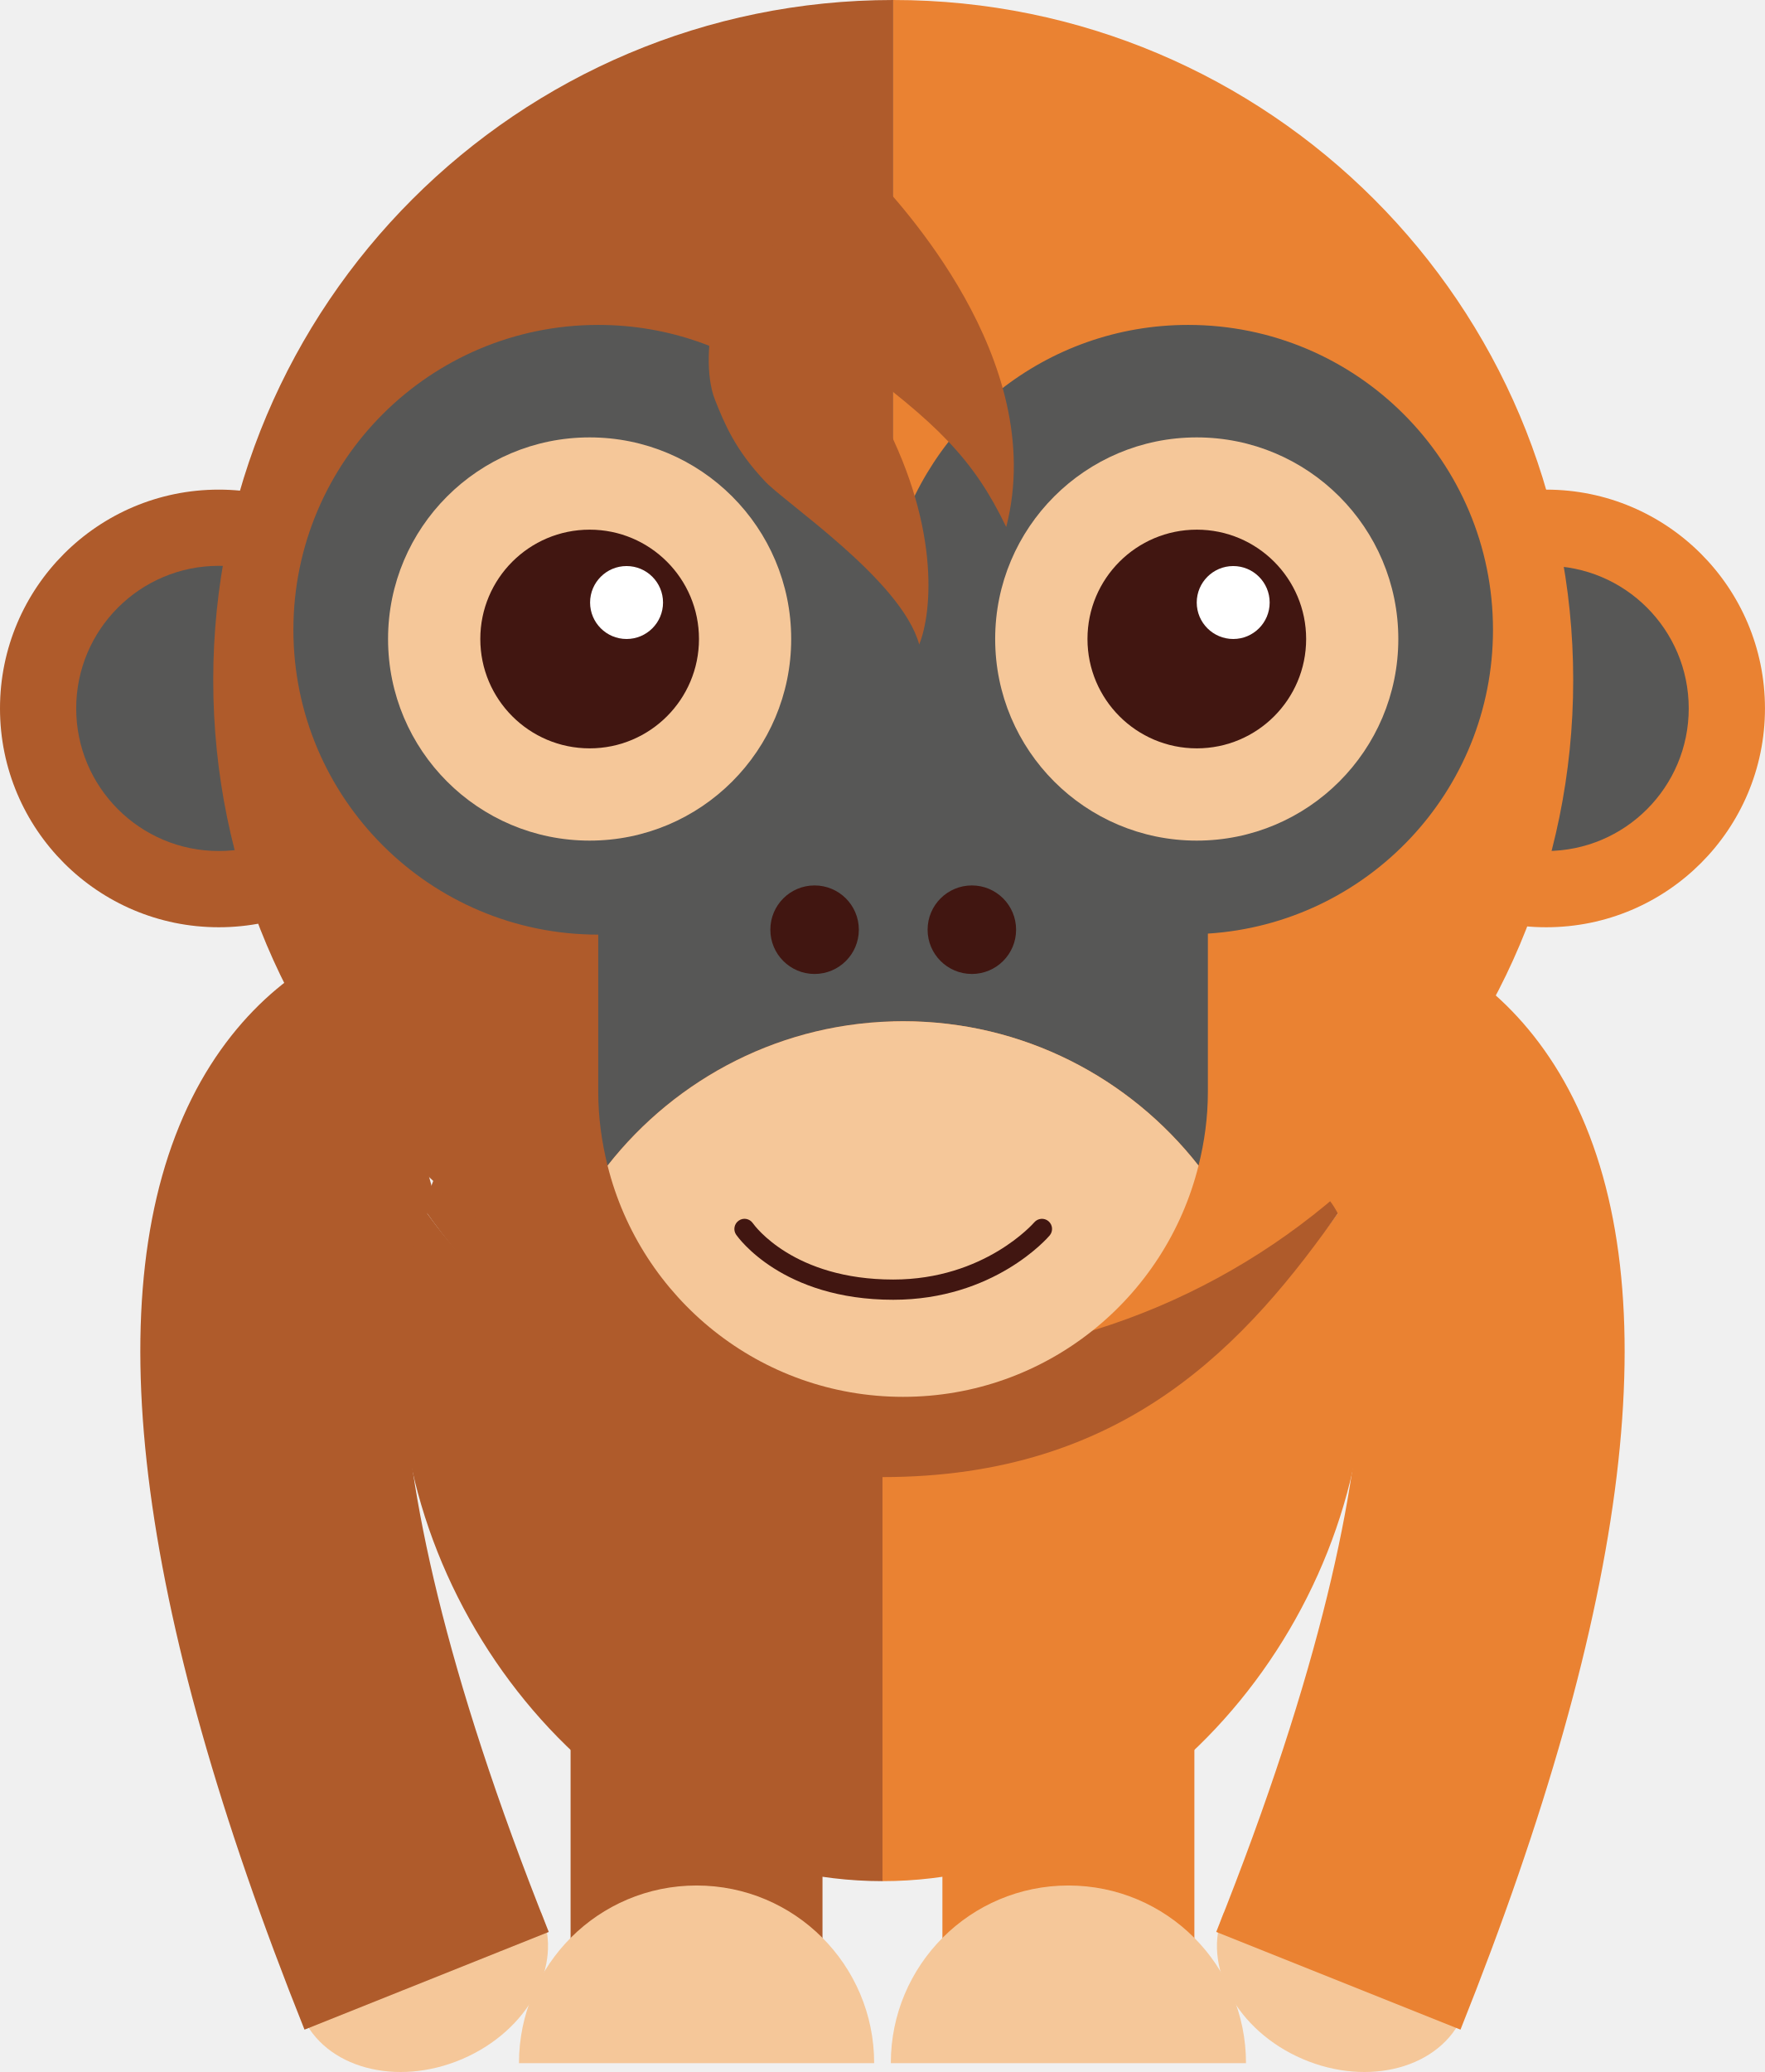
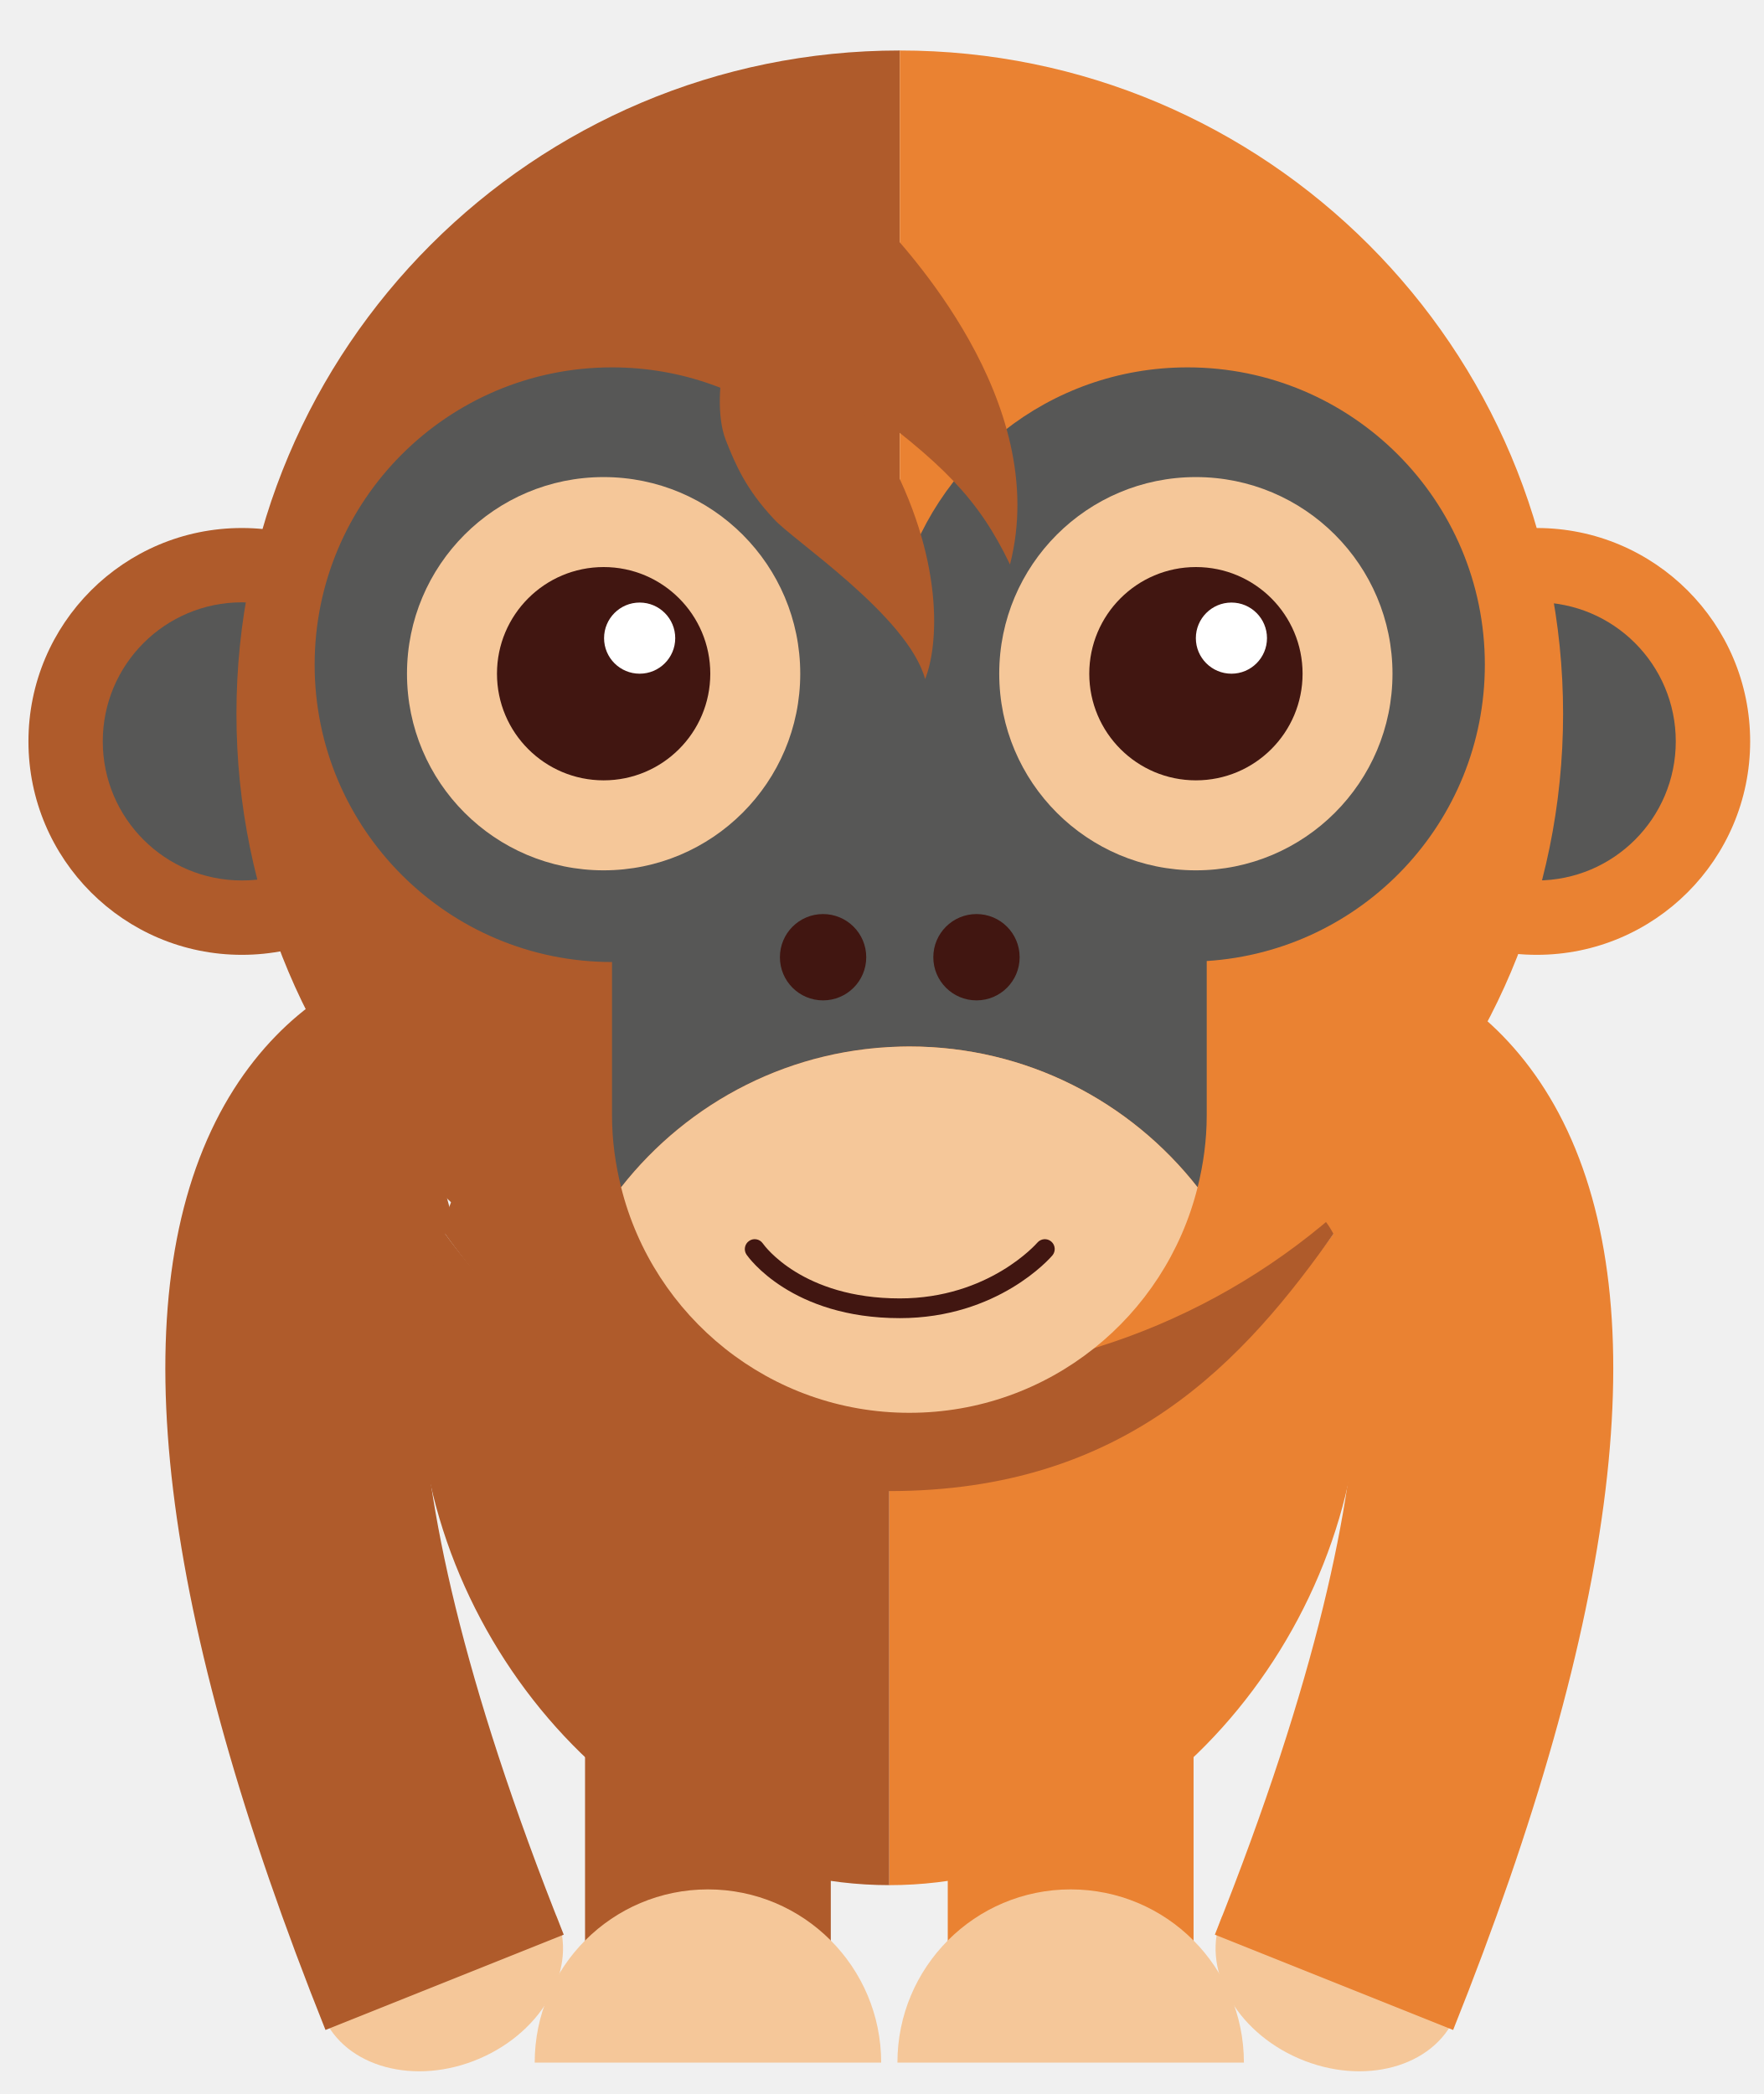
- <svg xmlns="http://www.w3.org/2000/svg" version="1.1" width="121.07" height="142.103" id="svg15937">
-   <defs id="defs15939" />
-   <g transform="translate(-314.4652,-461.3105)" id="layer1">
-     <path d="m 370.885,597.157 -17.28,0 0,-18.718 17.28,0 0,18.718 z" id="path5958" style="fill:#af5b2b;fill-opacity:1;fill-rule:nonzero;stroke:none" />
-     <path d="m 396.395,597.157 -17.284,0 0,-18.718 17.284,0 0,18.718 z" id="path5960" style="fill:#ea8232;fill-opacity:1;fill-rule:nonzero;stroke:none" />
-     <g transform="matrix(1.25,0,0,-1.25,362.2451,590.6228)" id="g5962">
-       <path d="m 0,0 c -5.379,0 -9.744,-4.362 -9.744,-9.746 l 19.491,0 C 9.747,-4.362 5.385,0 0,0" id="path5964" style="fill:#f5c799;fill-opacity:1;fill-rule:nonzero;stroke:none" />
-     </g>
-     <g transform="matrix(1.25,0,0,-1.25,387.7517,590.6228)" id="g5966">
-       <path d="m 0,0 c -5.38,0 -9.744,-4.362 -9.744,-9.746 l 19.491,0 C 9.747,-4.362 5.384,0 0,0" id="path5968" style="fill:#f5c799;fill-opacity:1;fill-rule:nonzero;stroke:none" />
-     </g>
-     <g transform="matrix(1.25,0,0,-1.25,343.5134,544.1678)" id="g5970">
-       <path d="m 0,0 c -0.841,-2.584 -1.31,-5.337 -1.31,-8.204 0,-14.636 11.866,-28.721 26.5,-28.721 l 0,24.391 C 14.544,-12.534 5.238,-7.514 0,0" id="path5972" style="fill:#af5b2b;fill-opacity:1;fill-rule:nonzero;stroke:none" />
-     </g>
-     <g transform="matrix(1.25,0,0,-1.25,375.0014,559.8354)" id="g5974">
-       <path d="m 0,0 0,-24.391 c 14.633,0 26.499,14.085 26.499,28.721 0,2.867 -0.469,5.62 -1.31,8.204 C 19.949,5.021 10.645,0 0,0" id="path5976" style="fill:#ea8232;fill-opacity:1;fill-rule:nonzero;stroke:none" />
-     </g>
-     <g transform="matrix(1.25,0,0,-1.25,375.0014,521.3003)" id="g5978">
-       <path d="m 0,0 c -11.768,0 -21.732,-7.676 -25.19,-18.294 5.238,-7.514 14.544,-14.756 25.19,-14.756 13.249,0 19.949,7.242 25.189,14.756 C 21.73,-7.676 11.767,0 0,0" id="path5980" style="fill:#af5b2b;fill-opacity:1;fill-rule:nonzero;stroke:none" />
-     </g>
-     <g transform="matrix(1.25,0,0,-1.25,369.0724,506.5237)" id="g5982">
-       <path d="m 0,0 c 0,-6.256 -5.071,-11.329 -11.329,-11.329 -6.256,0 -11.329,5.073 -11.329,11.329 0,6.256 5.073,11.328 11.329,11.328 C -5.071,11.328 0,6.256 0,0" id="path5984" style="fill:#f5c799;fill-opacity:1;fill-rule:nonzero;stroke:none" />
-     </g>
-     <g transform="matrix(1.25,0,0,-1.25,344.4802,509.8965)" id="g5986">
-       <path d="m 0,0 c 0,-6.63 -5.374,-12.006 -12.005,-12.006 -6.632,0 -12.007,5.376 -12.007,12.006 0,6.631 5.375,12.005 12.007,12.005 C -5.374,12.005 0,6.631 0,0" id="path5988" style="fill:#af5b2b;fill-opacity:1;fill-rule:nonzero;stroke:none" />
-     </g>
-     <g transform="matrix(1.25,0,0,-1.25,339.2519,509.8965)" id="g5990">
-       <path d="m 0,0 c 0,-4.32 -3.504,-7.823 -7.822,-7.823 -4.324,0 -7.826,3.503 -7.826,7.823 0,4.321 3.502,7.824 7.826,7.824 C -3.504,7.824 0,4.321 0,0" id="path5992" style="fill:#575756;fill-opacity:1;fill-rule:nonzero;stroke:none" />
-     </g>
-     <g transform="matrix(1.25,0,0,-1.25,435.5348,509.8965)" id="g5994">
-       <path d="m 0,0 c 0,-6.63 -5.376,-12.006 -12.005,-12.006 -6.635,0 -12.007,5.376 -12.007,12.006 0,6.631 5.372,12.005 12.007,12.005 C -5.376,12.005 0,6.631 0,0" id="path5996" style="fill:#ea8232;fill-opacity:1;fill-rule:nonzero;stroke:none" />
-     </g>
-     <g transform="matrix(1.25,0,0,-1.25,430.3054,509.8965)" id="g5998">
-       <path d="m 0,0 c 0,-4.321 -3.503,-7.823 -7.821,-7.823 -4.324,0 -7.826,3.502 -7.826,7.823 0,4.321 3.502,7.824 7.826,7.824 C -3.503,7.824 0,4.321 0,0" id="path6000" style="fill:#575756;fill-opacity:1;fill-rule:nonzero;stroke:none" />
-     </g>
-     <g transform="matrix(1.25,0,0,-1.25,329.0921,507.9556)" id="g6002">
-       <path d="m 0,0 c 0,-20.606 16.708,-37.314 37.316,-37.314 l 0,74.63 C 16.708,37.316 0,20.611 0,0" id="path6004" style="fill:#af5b2b;fill-opacity:1;fill-rule:nonzero;stroke:none" />
-     </g>
-     <g transform="matrix(1.25,0,0,-1.25,422.3806,507.9556)" id="g6006">
-       <path d="m 0,0 c 0,20.611 -16.705,37.316 -37.314,37.316 l 0,-74.63 C -16.705,-37.314 0,-20.606 0,0" id="path6008" style="fill:#ea8232;fill-opacity:1;fill-rule:nonzero;stroke:none" />
-     </g>
-     <g transform="matrix(1.25,0,0,-1.25,397.3208,525.3397)" id="g6010">
-       <path d="m 0,0 c 8.731,0.557 15.646,7.798 15.646,16.67 0,9.24 -7.488,16.727 -16.726,16.727 -7.803,0 -14.339,-5.35 -16.187,-12.578 -1.847,7.228 -8.385,12.578 -16.188,12.578 -9.237,0 -16.729,-7.487 -16.729,-16.727 0,-9.235 7.492,-16.726 16.729,-16.726 l 0,-8.632 c 0,-1.397 0.19,-2.743 0.512,-4.039 3.771,4.813 9.626,7.919 16.214,7.919 6.59,0 12.444,-3.106 16.216,-7.921 C -0.188,-11.432 0,-10.085 0,-8.688 L 0,0 z" id="path6012" style="fill:#575756;fill-opacity:1;fill-rule:nonzero;stroke:none" />
-     </g>
-     <g transform="matrix(1.25,0,0,-1.25,376.4101,531.3492)" id="g6014">
-       <path d="m 0,0 c -6.589,0 -12.443,-3.106 -16.215,-7.919 1.81,-7.282 8.374,-12.689 16.215,-12.689 7.845,0 14.407,5.405 16.216,12.686 C 12.443,-3.106 6.59,0 0,0" id="path6016" style="fill:#f5c799;fill-opacity:1;fill-rule:nonzero;stroke:none" />
-     </g>
-     <g transform="matrix(1.25,0,0,-1.25,373.3779,525.0723)" id="g6018">
-       <path d="m 0,0 c 0,-1.34 -1.087,-2.428 -2.43,-2.428 -1.341,0 -2.426,1.088 -2.426,2.428 0,1.342 1.085,2.429 2.426,2.429 C -1.087,2.429 0,1.342 0,0" id="path6020" style="fill:#411611;fill-opacity:1;fill-rule:nonzero;stroke:none" />
-     </g>
-     <g transform="matrix(1.25,0,0,-1.25,384.1652,525.0723)" id="g6022">
-       <path d="m 0,0 c 0,-1.34 -1.085,-2.428 -2.427,-2.428 -1.341,0 -2.429,1.088 -2.429,2.428 0,1.342 1.088,2.429 2.429,2.429 C -1.085,2.429 0,1.342 0,0" id="path6024" style="fill:#411611;fill-opacity:1;fill-rule:nonzero;stroke:none" />
-     </g>
-     <g transform="matrix(1.25,0,0,-1.25,368.7379,505.1345)" id="g6026">
-       <path d="m 0,0 c 0,-6.11 -4.952,-11.062 -11.062,-11.062 -6.109,0 -11.061,4.952 -11.061,11.062 0,6.108 4.952,11.061 11.061,11.061 C -4.952,11.061 0,6.108 0,0" id="path6028" style="fill:#f5c799;fill-opacity:1;fill-rule:nonzero;stroke:none" />
-     </g>
-     <g transform="matrix(1.25,0,0,-1.25,410.3836,505.1345)" id="g6030">
-       <path d="m 0,0 c 0,-6.11 -4.951,-11.062 -11.062,-11.062 -6.108,0 -11.061,4.952 -11.061,11.062 0,6.108 4.953,11.061 11.061,11.061 C -4.951,11.061 0,6.108 0,0" id="path6032" style="fill:#f5c799;fill-opacity:1;fill-rule:nonzero;stroke:none" />
-     </g>
-     <g transform="matrix(1.25,0,0,-1.25,362.4123,505.1345)" id="g6034">
-       <path d="M 0,0 C 0,-3.314 -2.687,-6 -5.999,-6 -9.313,-6 -12,-3.314 -12,0 -12,3.313 -9.313,5.999 -5.999,5.999 -2.687,5.999 0,3.313 0,0" id="path6036" style="fill:#411611;fill-opacity:1;fill-rule:nonzero;stroke:none" />
-     </g>
-     <g transform="matrix(1.25,0,0,-1.25,404.0614,505.1345)" id="g6038">
-       <path d="m 0,0 c 0,-3.314 -2.686,-6 -6,-6 -3.313,0 -6,2.686 -6,6 0,3.313 2.687,5.999 6,5.999 3.314,0 6,-2.686 6,-5.999" id="path6040" style="fill:#411611;fill-opacity:1;fill-rule:nonzero;stroke:none" />
-     </g>
-     <g transform="matrix(1.25,0,0,-1.25,359.9464,502.6345)" id="g6042">
-       <path d="m 0,0 c 0,-1.104 -0.896,-2 -2.001,-2 -1.105,0 -2.002,0.896 -2.002,2 0,1.105 0.897,2.002 2.002,2.002 C -0.896,2.002 0,1.105 0,0" id="path6044" style="fill:#ffffff;fill-opacity:1;fill-rule:nonzero;stroke:none" />
-     </g>
-     <g transform="matrix(1.25,0,0,-1.25,401.5591,502.6345)" id="g6046">
-       <path d="m 0,0 c 0,-1.104 -0.896,-2 -1.999,-2 -1.105,0 -2.003,0.896 -2.003,2 0,1.105 0.898,2.002 2.003,2.002 C -0.896,2.002 0,1.105 0,0" id="path6048" style="fill:#ffffff;fill-opacity:1;fill-rule:nonzero;stroke:none" />
-     </g>
-     <g transform="matrix(1.25,0,0,-1.25,375.7376,550.4519)" id="g6050">
-       <path d="m 0,0 c -6.093,0 -8.52,3.426 -8.621,3.571 -0.174,0.253 -0.108,0.599 0.144,0.772 0.25,0.177 0.596,0.112 0.771,-0.14 C -7.61,4.065 -5.465,1.11 0,1.11 5.015,1.11 7.711,4.215 7.738,4.247 7.937,4.479 8.289,4.509 8.521,4.309 8.755,4.11 8.781,3.76 8.583,3.526 8.462,3.384 5.521,0 0,0" id="path6052" style="fill:#411611;fill-opacity:1;fill-rule:nonzero;stroke:none" />
-     </g>
-     <g transform="matrix(1.25,0,0,-1.25,377.5186,505.5093)" id="g6054">
-       <path d="m 0,0 c 0.736,1.816 1.156,6.715 -2.27,12.913 -1.507,2.732 -1.429,2.225 -1.945,3.55 -0.514,1.322 -1.241,2.56 -2.207,3.708 -0.985,1.139 -1.267,1.744 -3.052,2.568 -0.743,-1.82 -1.073,-2.128 -1.721,-4.442 -0.403,-1.443 -0.534,-3.557 -0.011,-4.875 0.523,-1.321 1.114,-2.731 2.697,-4.419 C -7.516,7.865 -0.976,3.559 0,0" id="path6056" style="fill:#af5b2b;fill-opacity:1;fill-rule:nonzero;stroke:none" />
-     </g>
-     <g transform="matrix(1.25,0,0,-1.25,383.4878,497.4539)" id="g6058">
-       <path d="m 0,0 c 2.379,9.255 -6.139,18.004 -7.104,19.154 -0.984,1.136 -2.158,2.201 -3.942,3.027 -0.746,-1.822 -0.882,-3.399 -0.83,-4.905 0.073,-1.496 -0.296,-5.409 3.12,-7.926 C -3.8,5.698 -1.797,3.74 0,0" id="path6060" style="fill:#af5b2b;fill-opacity:1;fill-rule:nonzero;stroke:none" />
-     </g>
-     <g transform="matrix(1.25,0,0,-1.25,414.8098,599.5375)" id="g6062">
-       <path d="m 0,0 c -1.232,-2.876 -5.171,-3.942 -8.797,-2.385 -3.624,1.559 -5.559,5.153 -4.324,8.026" id="path6064" style="fill:#f5c799;fill-opacity:1;fill-rule:nonzero;stroke:none" />
-     </g>
-     <g transform="matrix(1.25,0,0,-1.25,414.6487,600.508)" id="g6066">
-       <path d="m 0,0 c 9.354,23.381 11.436,40.57 6.187,51.09 -2.59,5.193 -6.611,7.886 -9.508,8.67 l -3.78,-13.933 c -0.513,0.139 -0.703,0.252 -0.712,0.256 C -5.575,44.737 -1.8,34.371 -13.404,5.361 L 0,0 z" id="path6068" style="fill:#ea8232;fill-opacity:1;fill-rule:nonzero;stroke:none" />
-     </g>
-     <g transform="matrix(1.25,0,0,-1.25,335.1882,599.5375)" id="g6070">
-       <path d="m 0,0 c 1.235,-2.876 5.175,-3.942 8.799,-2.385 3.624,1.559 5.557,5.153 4.325,8.026" id="path6072" style="fill:#f5c799;fill-opacity:1;fill-rule:nonzero;stroke:none" />
-     </g>
-     <g transform="matrix(1.25,0,0,-1.25,335.3529,600.508)" id="g6074">
-       <path d="m 0,0 c -9.354,23.381 -11.437,40.57 -6.189,51.09 2.591,5.193 6.612,7.886 9.509,8.67 L 7.099,45.827 c 0.513,0.139 0.704,0.252 0.714,0.256 C 5.575,44.737 1.797,34.371 13.403,5.361 L 0,0 z" id="path6076" style="fill:#af5b2b;fill-opacity:1;fill-rule:nonzero;stroke:none" />
-     </g>
+ <svg xmlns="http://www.w3.org/2000/svg" width="160" height="190" viewBox="0 0 160 190">
+   <g fill="none" fill-rule="evenodd" transform="translate(0 2)">
+     <polygon fill="#AF5B2B" points="75.381 177.866 53.084 177.866 53.084 153.714 75.381 153.714" />
+     <polygon fill="#EA8232" points="108.297 177.866 85.995 177.866 85.995 153.714 108.297 153.714" />
+     <path fill="#F5C799" d="M16.129,16.129 C7.453,16.129 0.413,9.094 0.413,0.41 L31.85,0.41 C31.85,9.094 24.815,16.129 16.129,16.129" transform="matrix(1 0 0 -1 48.103 185.564)" />
+     <path fill="#F5C799" d="M16.129,16.129 C7.452,16.129 0.413,9.094 0.413,0.41 L31.85,0.41 C31.85,9.094 24.813,16.129 16.129,16.129" transform="matrix(1 0 0 -1 81.015 185.564)" />
+     <path fill="#AF5B2B" d="M3.226,59.677 C1.869,55.51 1.113,51.069 1.113,46.445 C1.113,22.839 20.252,0.121 43.855,0.121 L43.855,39.461 C26.684,39.461 11.674,47.558 3.226,59.677" transform="matrix(1 0 0 -1 36.836 169.17)" />
+     <path fill="#EA8232" d="M0,40.323 L0,0.982 C23.602,0.982 42.74,23.7 42.74,47.306 C42.74,51.931 41.984,56.371 40.627,60.539 C32.176,48.421 17.169,40.323 0,40.323" transform="matrix(1 0 0 -1 80.692 170.032)" />
+     <path fill="#AF5B2B" d="M41.935,54.839 C22.955,54.839 6.884,42.458 1.306,25.332 C9.755,13.213 24.765,1.532 41.935,1.532 C63.305,1.532 74.111,13.213 82.563,25.332 C76.984,42.458 60.915,54.839 41.935,54.839" transform="matrix(1 0 0 -1 38.756 134.825)" />
+     <path fill="#F5C799" d="M37.097,19.355 C37.097,9.265 28.918,1.082 18.824,1.082 C8.734,1.082 0.552,9.265 0.552,19.355 C0.552,29.445 8.734,37.626 18.824,37.626 C28.918,37.626 37.097,29.445 37.097,19.355" transform="matrix(1 0 0 -1 35.945 80.275)" />
+     <path fill="#AF5B2B" d="M40.323,20.968 C40.323,10.274 31.655,1.603 20.96,1.603 C10.263,1.603 1.594,10.274 1.594,20.968 C1.594,31.663 10.263,40.331 20.96,40.331 C31.655,40.331 40.323,31.663 40.323,20.968" transform="matrix(1 0 0 -1 .987 86.24)" />
+     <path fill="#575756" d="M25.806,12.903 C25.806,5.935 20.155,0.285 13.19,0.285 C6.216,0.285 0.568,5.935 0.568,12.903 C0.568,19.873 6.216,25.523 13.19,25.523 C20.155,25.523 25.806,19.873 25.806,12.903" transform="matrix(1 0 0 -1 8.757 78.175)" />
+     <path fill="#EA8232" d="M40.323,20.968 C40.323,10.274 31.652,1.603 20.96,1.603 C10.258,1.603 1.594,10.274 1.594,20.968 C1.594,31.663 10.258,40.331 20.96,40.331 C31.652,40.331 40.323,31.663 40.323,20.968" transform="matrix(1 0 0 -1 118.477 86.24)" />
+     <path fill="#575756" d="M25.806,12.903 C25.806,5.934 20.156,0.285 13.192,0.285 C6.218,0.285 0.569,5.934 0.569,12.903 C0.569,19.873 6.218,25.523 13.192,25.523 C20.156,25.523 25.806,19.873 25.806,12.903" transform="matrix(1 0 0 -1 126.245 78.175)" />
+     <path fill="#AF5B2B" d="M0,61.29 C0,28.055 26.948,1.106 60.187,1.106 L60.187,121.477 C26.948,121.477 0,94.534 0,61.29" transform="matrix(1 0 0 -1 21.454 124.058)" />
+     <path fill="#EA8232" d="M61.29,61.29 C61.29,94.534 34.347,121.477 1.106,121.477 L1.106,1.106 C34.347,1.106 61.29,28.055 61.29,61.29" transform="matrix(1 0 0 -1 80.536 124.058)" />
+     <path fill="#575756" d="M82.258,20.968 C96.34,21.866 107.494,33.545 107.494,47.855 C107.494,62.758 95.416,74.834 80.516,74.834 C67.931,74.834 57.389,66.205 54.408,54.547 C51.429,66.205 40.884,74.834 28.298,74.834 C13.4,74.834 1.316,62.758 1.316,47.855 C1.316,32.96 13.4,20.877 28.298,20.877 L28.298,6.955 C28.298,4.702 28.605,2.531 29.124,0.44 C35.206,8.203 44.65,13.213 55.276,13.213 C65.905,13.213 75.347,8.203 81.431,0.437 C81.955,2.529 82.258,4.702 82.258,6.955 L82.258,20.968 Z" transform="matrix(1 0 0 -1 27.233 106.167)" />
+     <path fill="#F5C799" d="M27.419,33.871 C16.792,33.871 7.35,28.861 1.266,21.098 C4.185,9.353 14.773,0.632 27.419,0.632 C40.073,0.632 50.656,9.35 53.574,21.094 C47.489,28.861 38.048,33.871 27.419,33.871" transform="matrix(1 0 0 -1 55.09 126.824)" />
+     <path fill="#411611" d="M8.065,4.839 C8.065,2.677 6.311,0.923 4.145,0.923 C1.982,0.923 0.232,2.677 0.232,4.839 C0.232,7.003 1.982,8.756 4.145,8.756 C6.311,8.756 8.065,7.003 8.065,4.839" transform="matrix(1 0 0 -1 70.533 89.693)" />
+     <path fill="#411611" d="M8.065,4.839 C8.065,2.677 6.315,0.923 4.15,0.923 C1.987,0.923 0.232,2.677 0.232,4.839 C0.232,7.003 1.987,8.756 4.15,8.756 C6.315,8.756 8.065,7.003 8.065,4.839" transform="matrix(1 0 0 -1 84.452 89.693)" />
+     <path fill="#F5C799" d="M37.097,19.355 C37.097,9.5 29.11,1.513 19.255,1.513 C9.402,1.513 1.415,9.5 1.415,19.355 C1.415,29.206 9.402,37.195 19.255,37.195 C29.11,37.195 37.097,29.206 37.097,19.355" transform="matrix(1 0 0 -1 35.513 78.483)" />
+     <path fill="#F5C799" d="M37.097,19.355 C37.097,9.5 29.111,1.513 19.255,1.513 C9.403,1.513 1.415,9.5 1.415,19.355 C1.415,29.206 9.403,37.195 19.255,37.195 C29.111,37.195 37.097,29.206 37.097,19.355" transform="matrix(1 0 0 -1 89.25 78.483)" />
+     <path fill="#411611" d="M19.355,9.677 C19.355,4.332 15.021,0 9.679,0 C4.334,0 0,4.332 0,9.677 C0,15.021 4.334,19.353 9.679,19.353 C15.021,19.353 19.355,15.021 19.355,9.677" transform="matrix(1 0 0 -1 45.093 68.805)" />
+     <path fill="#411611" d="M19.355,9.677 C19.355,4.332 15.023,0 9.677,0 C4.334,0 0,4.332 0,9.677 C0,15.021 4.334,19.353 9.677,19.353 C15.023,19.353 19.355,15.021 19.355,9.677" transform="matrix(1 0 0 -1 98.834 68.805)" />
+     <path fill="#FFF" d="M8.065,3.226 C8.065,1.445 6.619,0 4.837,0 C3.055,0 1.608,1.445 1.608,3.226 C1.608,5.008 3.055,6.455 4.837,6.455 C6.619,6.455 8.065,5.008 8.065,3.226" transform="matrix(1 0 0 -1 53.202 59.128)" />
+     <path fill="#FFF" d="M8.065,3.226 C8.065,1.445 6.619,0 4.84,0 C3.058,0 1.61,1.445 1.61,3.226 C1.61,5.008 3.058,6.455 4.84,6.455 C6.619,6.455 8.065,5.008 8.065,3.226" transform="matrix(1 0 0 -1 106.895 59.128)" />
+     <path fill="#411611" d="M14.516,0 C4.689,0 0.774,5.526 0.611,5.76 C0.331,6.168 0.437,6.726 0.844,7.005 C1.247,7.29 1.805,7.185 2.087,6.779 C2.242,6.556 5.702,1.79 14.516,1.79 C22.605,1.79 26.953,6.798 26.997,6.85 C27.318,7.224 27.885,7.273 28.26,6.95 C28.637,6.629 28.679,6.065 28.36,5.687 C28.165,5.458 23.421,0 14.516,0" transform="matrix(1 0 0 -1 67.126 117.602)" />
+     <path fill="#AF5B2B" d="M19.355,0 C20.542,2.929 21.219,10.831 15.694,20.827 C13.263,25.234 13.389,24.416 12.556,26.553 C11.727,28.685 10.555,30.682 8.997,32.534 C7.408,34.371 6.953,35.347 4.074,36.676 C2.876,33.74 2.344,33.244 1.298,29.511 C0.648,27.184 0.437,23.774 1.281,21.648 C2.124,19.518 3.077,17.244 5.631,14.521 C7.232,12.685 17.781,5.74 19.355,0" transform="matrix(1 0 0 -1 64.585 59.611)" />
+     <path fill="#AF5B2B" d="M19.355,0 C23.192,14.927 9.453,29.039 7.897,30.894 C6.31,32.726 4.416,34.444 1.539,35.776 C0.335,32.837 0.116,30.294 0.2,27.865 C0.318,25.452 -0.277,19.14 5.232,15.081 C13.226,9.19 16.456,6.032 19.355,0" transform="matrix(1 0 0 -1 72.287 49.217)" />
+     <path fill="#F5C799" d="M22.581,6.452 C20.594,1.813 14.24,0.094 8.392,2.605 C2.547,5.119 -0.574,10.916 1.418,15.55" transform="matrix(1 0 0 -1 109.477 187.39)" />
+     <path fill="#EA8232" d="M22.581,0 C37.668,37.711 41.026,65.435 32.56,82.403 C28.382,90.779 21.897,95.123 17.224,96.387 L11.127,73.915 C10.3,74.139 9.994,74.321 9.979,74.327 C13.589,72.156 19.677,55.437 0.961,8.647 L22.581,0 Z" transform="matrix(1 0 0 -1 109.269 182.19)" />
+     <path fill="#F5C799" d="M0,6.452 C1.992,1.813 8.347,0.094 14.192,2.605 C20.037,5.119 23.155,10.916 21.168,15.55" transform="matrix(1 0 0 -1 29.32 187.39)" />
+     <path fill="#AF5B2B" d="M16.129,0 C1.042,37.711 -2.318,65.435 6.147,82.403 C10.326,90.779 16.811,95.123 21.484,96.387 L27.579,73.915 C28.406,74.139 28.715,74.321 28.731,74.327 C25.121,72.156 19.027,55.437 37.747,8.647 L16.129,0 Z" transform="matrix(1 0 0 -1 13.404 182.19)" />
  </g>
</svg>
